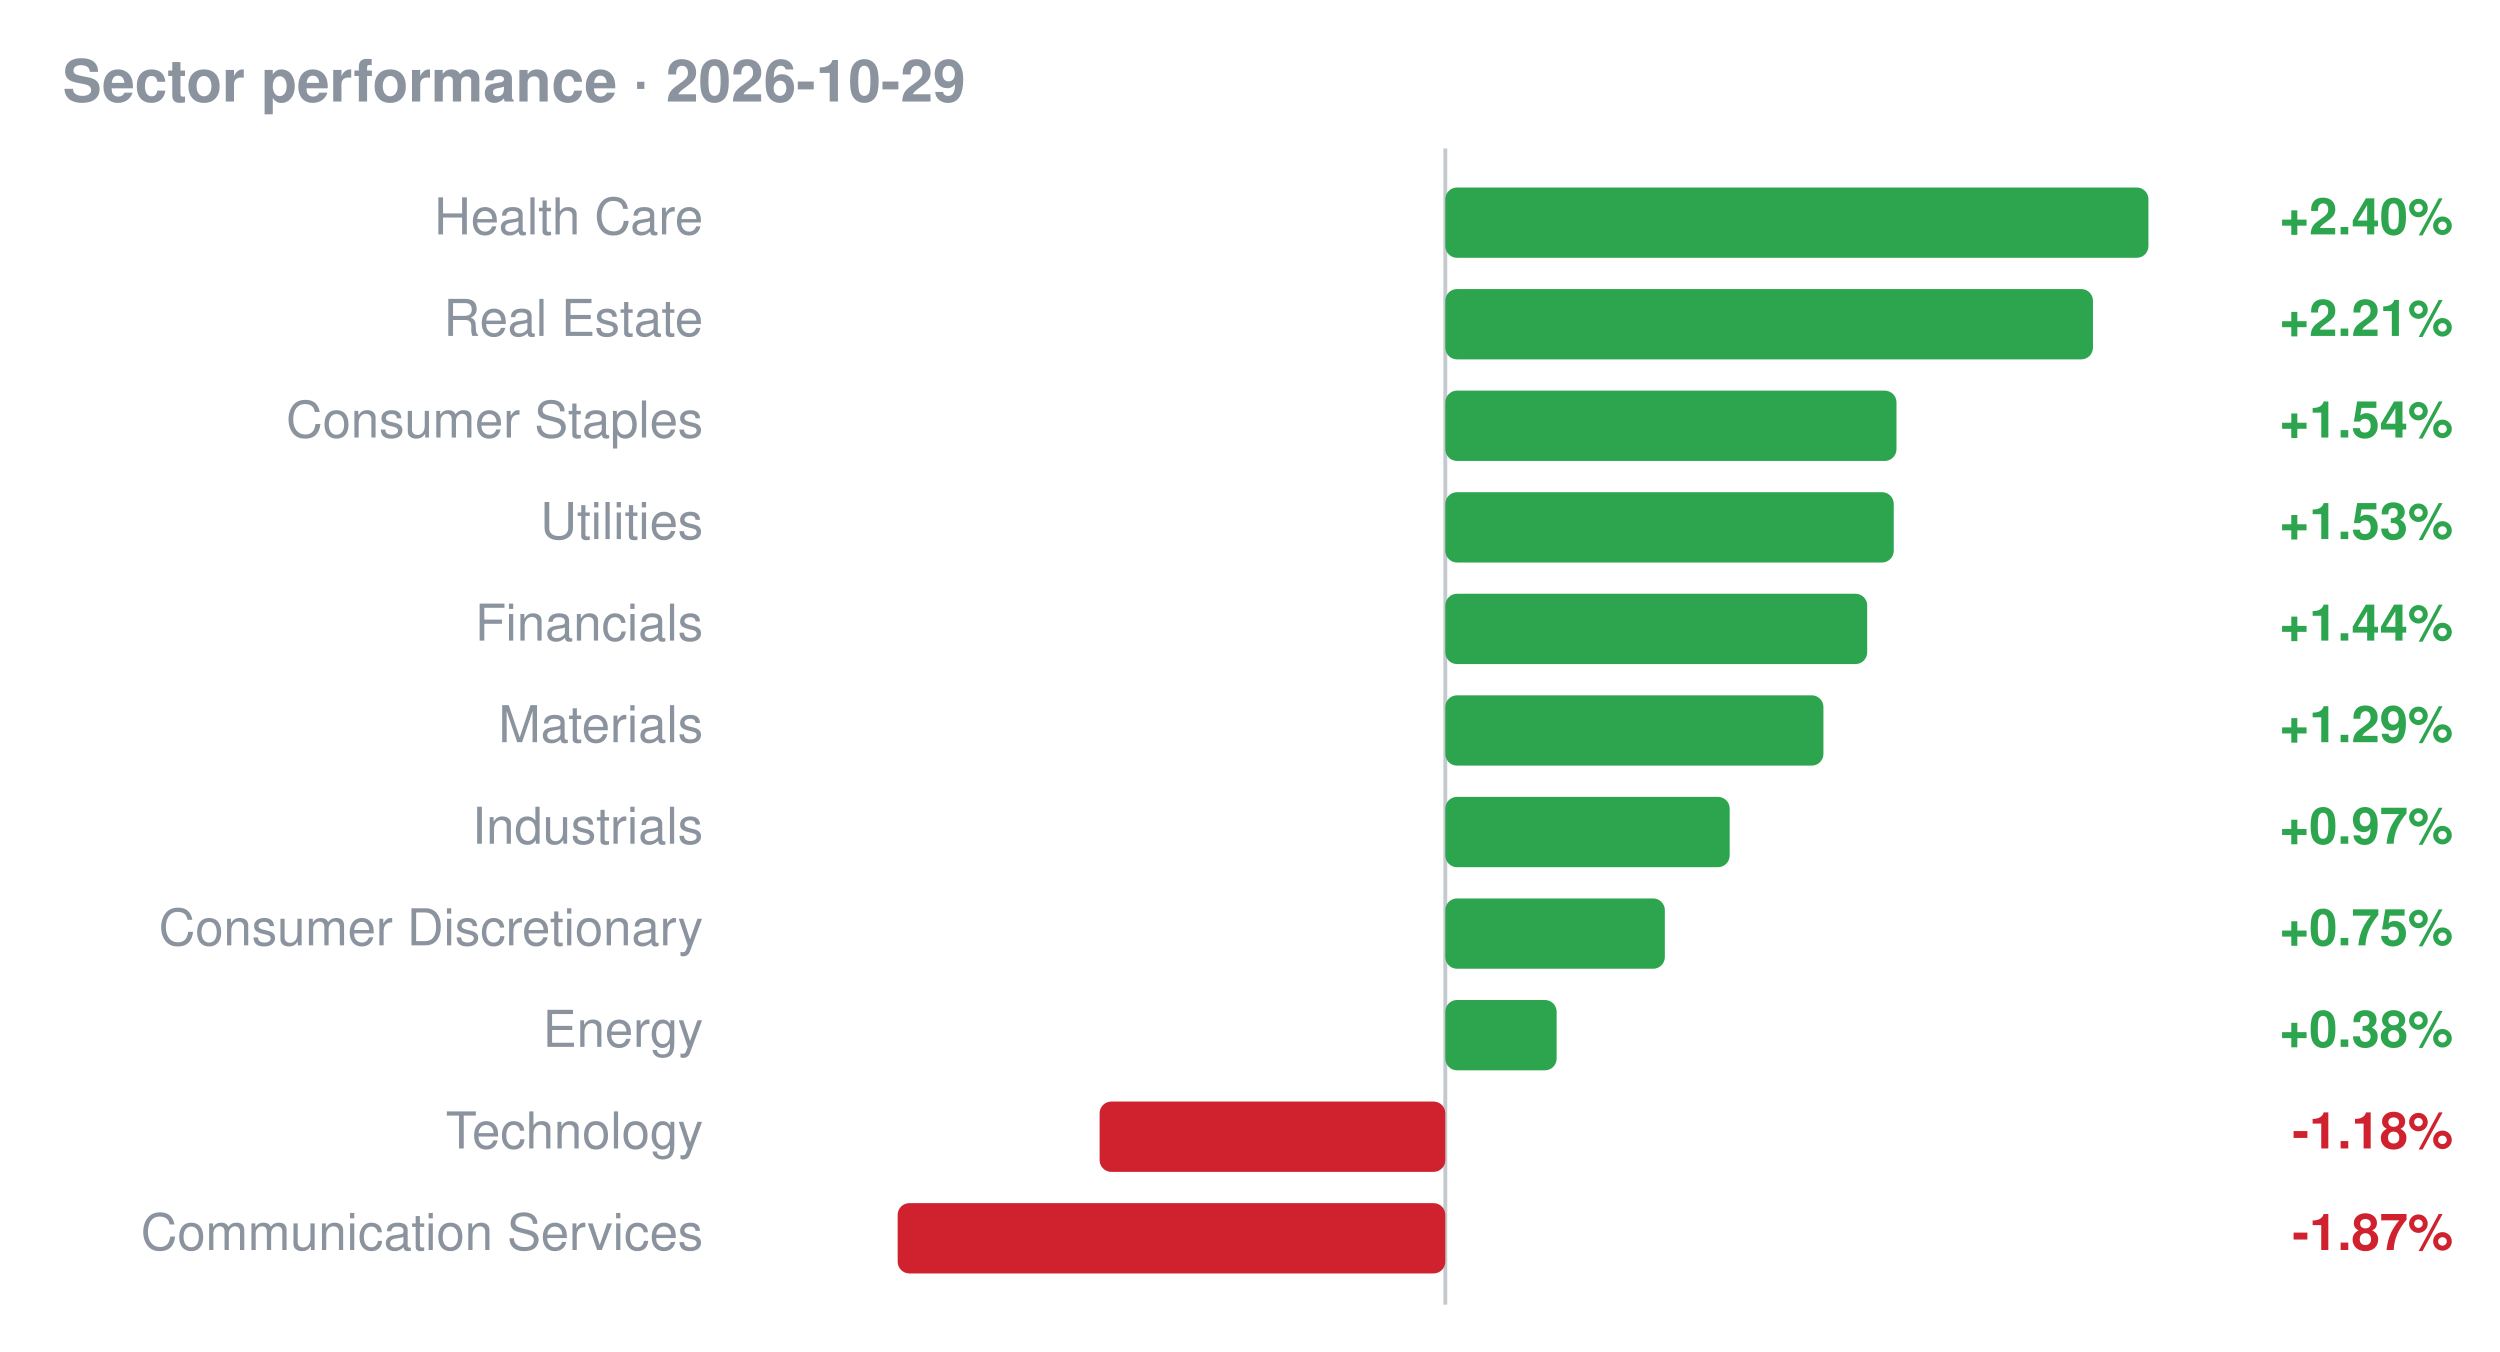
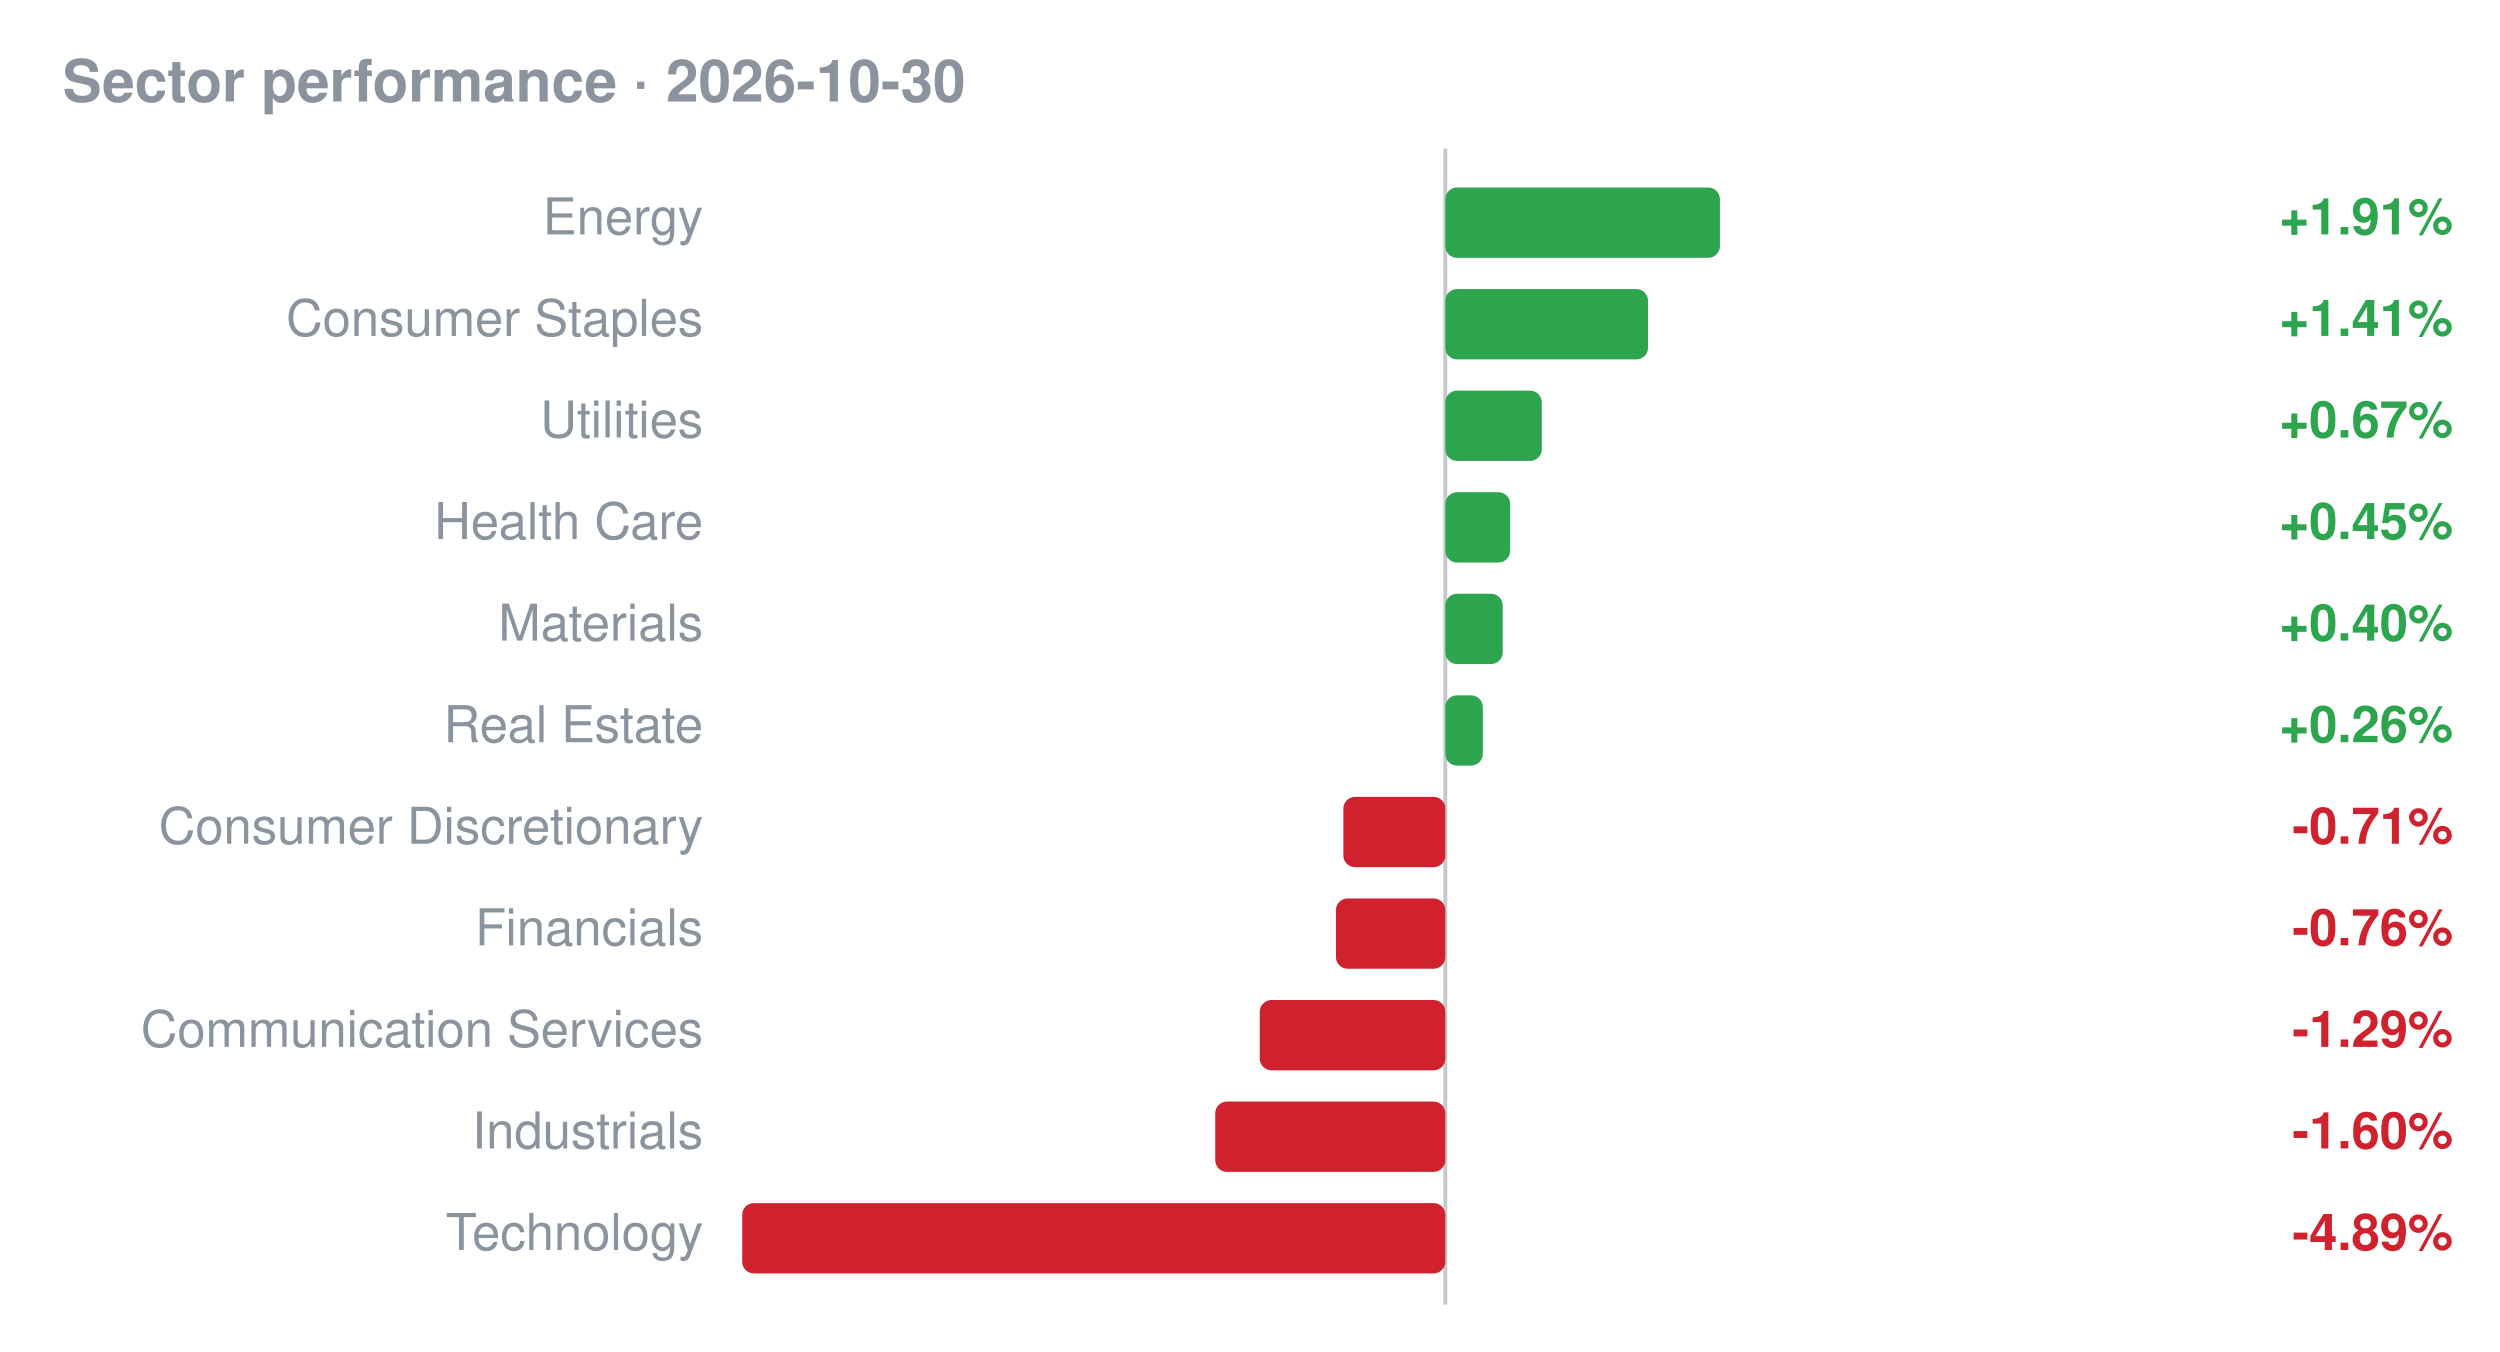
<svg xmlns="http://www.w3.org/2000/svg" width="640" height="346" viewBox="0 0 640 346" font-family="-apple-system,Segoe UI,Helvetica,Arial,sans-serif" font-size="13">
-   <text x="16" y="26" font-size="15" font-weight="600" fill="#8b949e">Sector performance · 2026-10-29</text>
+   <text x="16" y="26" font-size="15" font-weight="600" fill="#8b949e">Sector performance · 2026-10-30</text>
  <line x1="370.0" y1="38" x2="370.0" y2="334" stroke="#8b949e" stroke-opacity="0.5" />
-   <text x="180" y="60" text-anchor="end" fill="#8b949e">Health Care</text>
-   <rect x="370.0" y="48" width="180.0" height="18" rx="3" fill="#2da44e" />
-   <text x="628" y="60" text-anchor="end" fill="#2da44e" font-weight="600">+2.40%</text>
-   <text x="180" y="86" text-anchor="end" fill="#8b949e">Real Estate</text>
-   <rect x="370.0" y="74" width="165.8" height="18" rx="3" fill="#2da44e" />
-   <text x="628" y="86" text-anchor="end" fill="#2da44e" font-weight="600">+2.21%</text>
-   <text x="180" y="112" text-anchor="end" fill="#8b949e">Consumer Staples</text>
-   <rect x="370.0" y="100" width="115.5" height="18" rx="3" fill="#2da44e" />
-   <text x="628" y="112" text-anchor="end" fill="#2da44e" font-weight="600">+1.54%</text>
-   <text x="180" y="138" text-anchor="end" fill="#8b949e">Utilities</text>
-   <rect x="370.0" y="126" width="114.8" height="18" rx="3" fill="#2da44e" />
-   <text x="628" y="138" text-anchor="end" fill="#2da44e" font-weight="600">+1.53%</text>
-   <text x="180" y="164" text-anchor="end" fill="#8b949e">Financials</text>
-   <rect x="370.0" y="152" width="108.0" height="18" rx="3" fill="#2da44e" />
-   <text x="628" y="164" text-anchor="end" fill="#2da44e" font-weight="600">+1.44%</text>
-   <text x="180" y="190" text-anchor="end" fill="#8b949e">Materials</text>
-   <rect x="370.0" y="178" width="96.8" height="18" rx="3" fill="#2da44e" />
-   <text x="628" y="190" text-anchor="end" fill="#2da44e" font-weight="600">+1.29%</text>
-   <text x="180" y="216" text-anchor="end" fill="#8b949e">Industrials</text>
-   <rect x="370.0" y="204" width="72.8" height="18" rx="3" fill="#2da44e" />
-   <text x="628" y="216" text-anchor="end" fill="#2da44e" font-weight="600">+0.97%</text>
-   <text x="180" y="242" text-anchor="end" fill="#8b949e">Consumer Discretionary</text>
-   <rect x="370.0" y="230" width="56.2" height="18" rx="3" fill="#2da44e" />
-   <text x="628" y="242" text-anchor="end" fill="#2da44e" font-weight="600">+0.75%</text>
-   <text x="180" y="268" text-anchor="end" fill="#8b949e">Energy</text>
-   <rect x="370.0" y="256" width="28.5" height="18" rx="3" fill="#2da44e" />
-   <text x="628" y="268" text-anchor="end" fill="#2da44e" font-weight="600">+0.38%</text>
-   <text x="180" y="294" text-anchor="end" fill="#8b949e">Technology</text>
-   <rect x="281.5" y="282" width="88.5" height="18" rx="3" fill="#cf222e" />
-   <text x="628" y="294" text-anchor="end" fill="#cf222e" font-weight="600">-1.18%</text>
-   <text x="180" y="320" text-anchor="end" fill="#8b949e">Communication Services</text>
-   <rect x="229.8" y="308" width="140.2" height="18" rx="3" fill="#cf222e" />
-   <text x="628" y="320" text-anchor="end" fill="#cf222e" font-weight="600">-1.87%</text>
+   <text x="180" y="60" text-anchor="end" fill="#8b949e">Energy</text>
+   <rect x="370.0" y="48" width="70.3" height="18" rx="3" fill="#2da44e" />
+   <text x="628" y="60" text-anchor="end" fill="#2da44e" font-weight="600">+1.91%</text>
+   <text x="180" y="86" text-anchor="end" fill="#8b949e">Consumer Staples</text>
+   <rect x="370.0" y="74" width="51.9" height="18" rx="3" fill="#2da44e" />
+   <text x="628" y="86" text-anchor="end" fill="#2da44e" font-weight="600">+1.41%</text>
+   <text x="180" y="112" text-anchor="end" fill="#8b949e">Utilities</text>
+   <rect x="370.0" y="100" width="24.7" height="18" rx="3" fill="#2da44e" />
+   <text x="628" y="112" text-anchor="end" fill="#2da44e" font-weight="600">+0.67%</text>
+   <text x="180" y="138" text-anchor="end" fill="#8b949e">Health Care</text>
+   <rect x="370.0" y="126" width="16.6" height="18" rx="3" fill="#2da44e" />
+   <text x="628" y="138" text-anchor="end" fill="#2da44e" font-weight="600">+0.45%</text>
+   <text x="180" y="164" text-anchor="end" fill="#8b949e">Materials</text>
+   <rect x="370.0" y="152" width="14.7" height="18" rx="3" fill="#2da44e" />
+   <text x="628" y="164" text-anchor="end" fill="#2da44e" font-weight="600">+0.40%</text>
+   <text x="180" y="190" text-anchor="end" fill="#8b949e">Real Estate</text>
+   <rect x="370.0" y="178" width="9.6" height="18" rx="3" fill="#2da44e" />
+   <text x="628" y="190" text-anchor="end" fill="#2da44e" font-weight="600">+0.26%</text>
+   <text x="180" y="216" text-anchor="end" fill="#8b949e">Consumer Discretionary</text>
+   <rect x="343.9" y="204" width="26.1" height="18" rx="3" fill="#cf222e" />
+   <text x="628" y="216" text-anchor="end" fill="#cf222e" font-weight="600">-0.71%</text>
+   <text x="180" y="242" text-anchor="end" fill="#8b949e">Financials</text>
+   <rect x="342.0" y="230" width="28.0" height="18" rx="3" fill="#cf222e" />
+   <text x="628" y="242" text-anchor="end" fill="#cf222e" font-weight="600">-0.76%</text>
+   <text x="180" y="268" text-anchor="end" fill="#8b949e">Communication Services</text>
+   <rect x="322.5" y="256" width="47.5" height="18" rx="3" fill="#cf222e" />
+   <text x="628" y="268" text-anchor="end" fill="#cf222e" font-weight="600">-1.29%</text>
+   <text x="180" y="294" text-anchor="end" fill="#8b949e">Industrials</text>
+   <rect x="311.1" y="282" width="58.9" height="18" rx="3" fill="#cf222e" />
+   <text x="628" y="294" text-anchor="end" fill="#cf222e" font-weight="600">-1.60%</text>
+   <text x="180" y="320" text-anchor="end" fill="#8b949e">Technology</text>
+   <rect x="190.0" y="308" width="180.0" height="18" rx="3" fill="#cf222e" />
+   <text x="628" y="320" text-anchor="end" fill="#cf222e" font-weight="600">-4.89%</text>
</svg>
